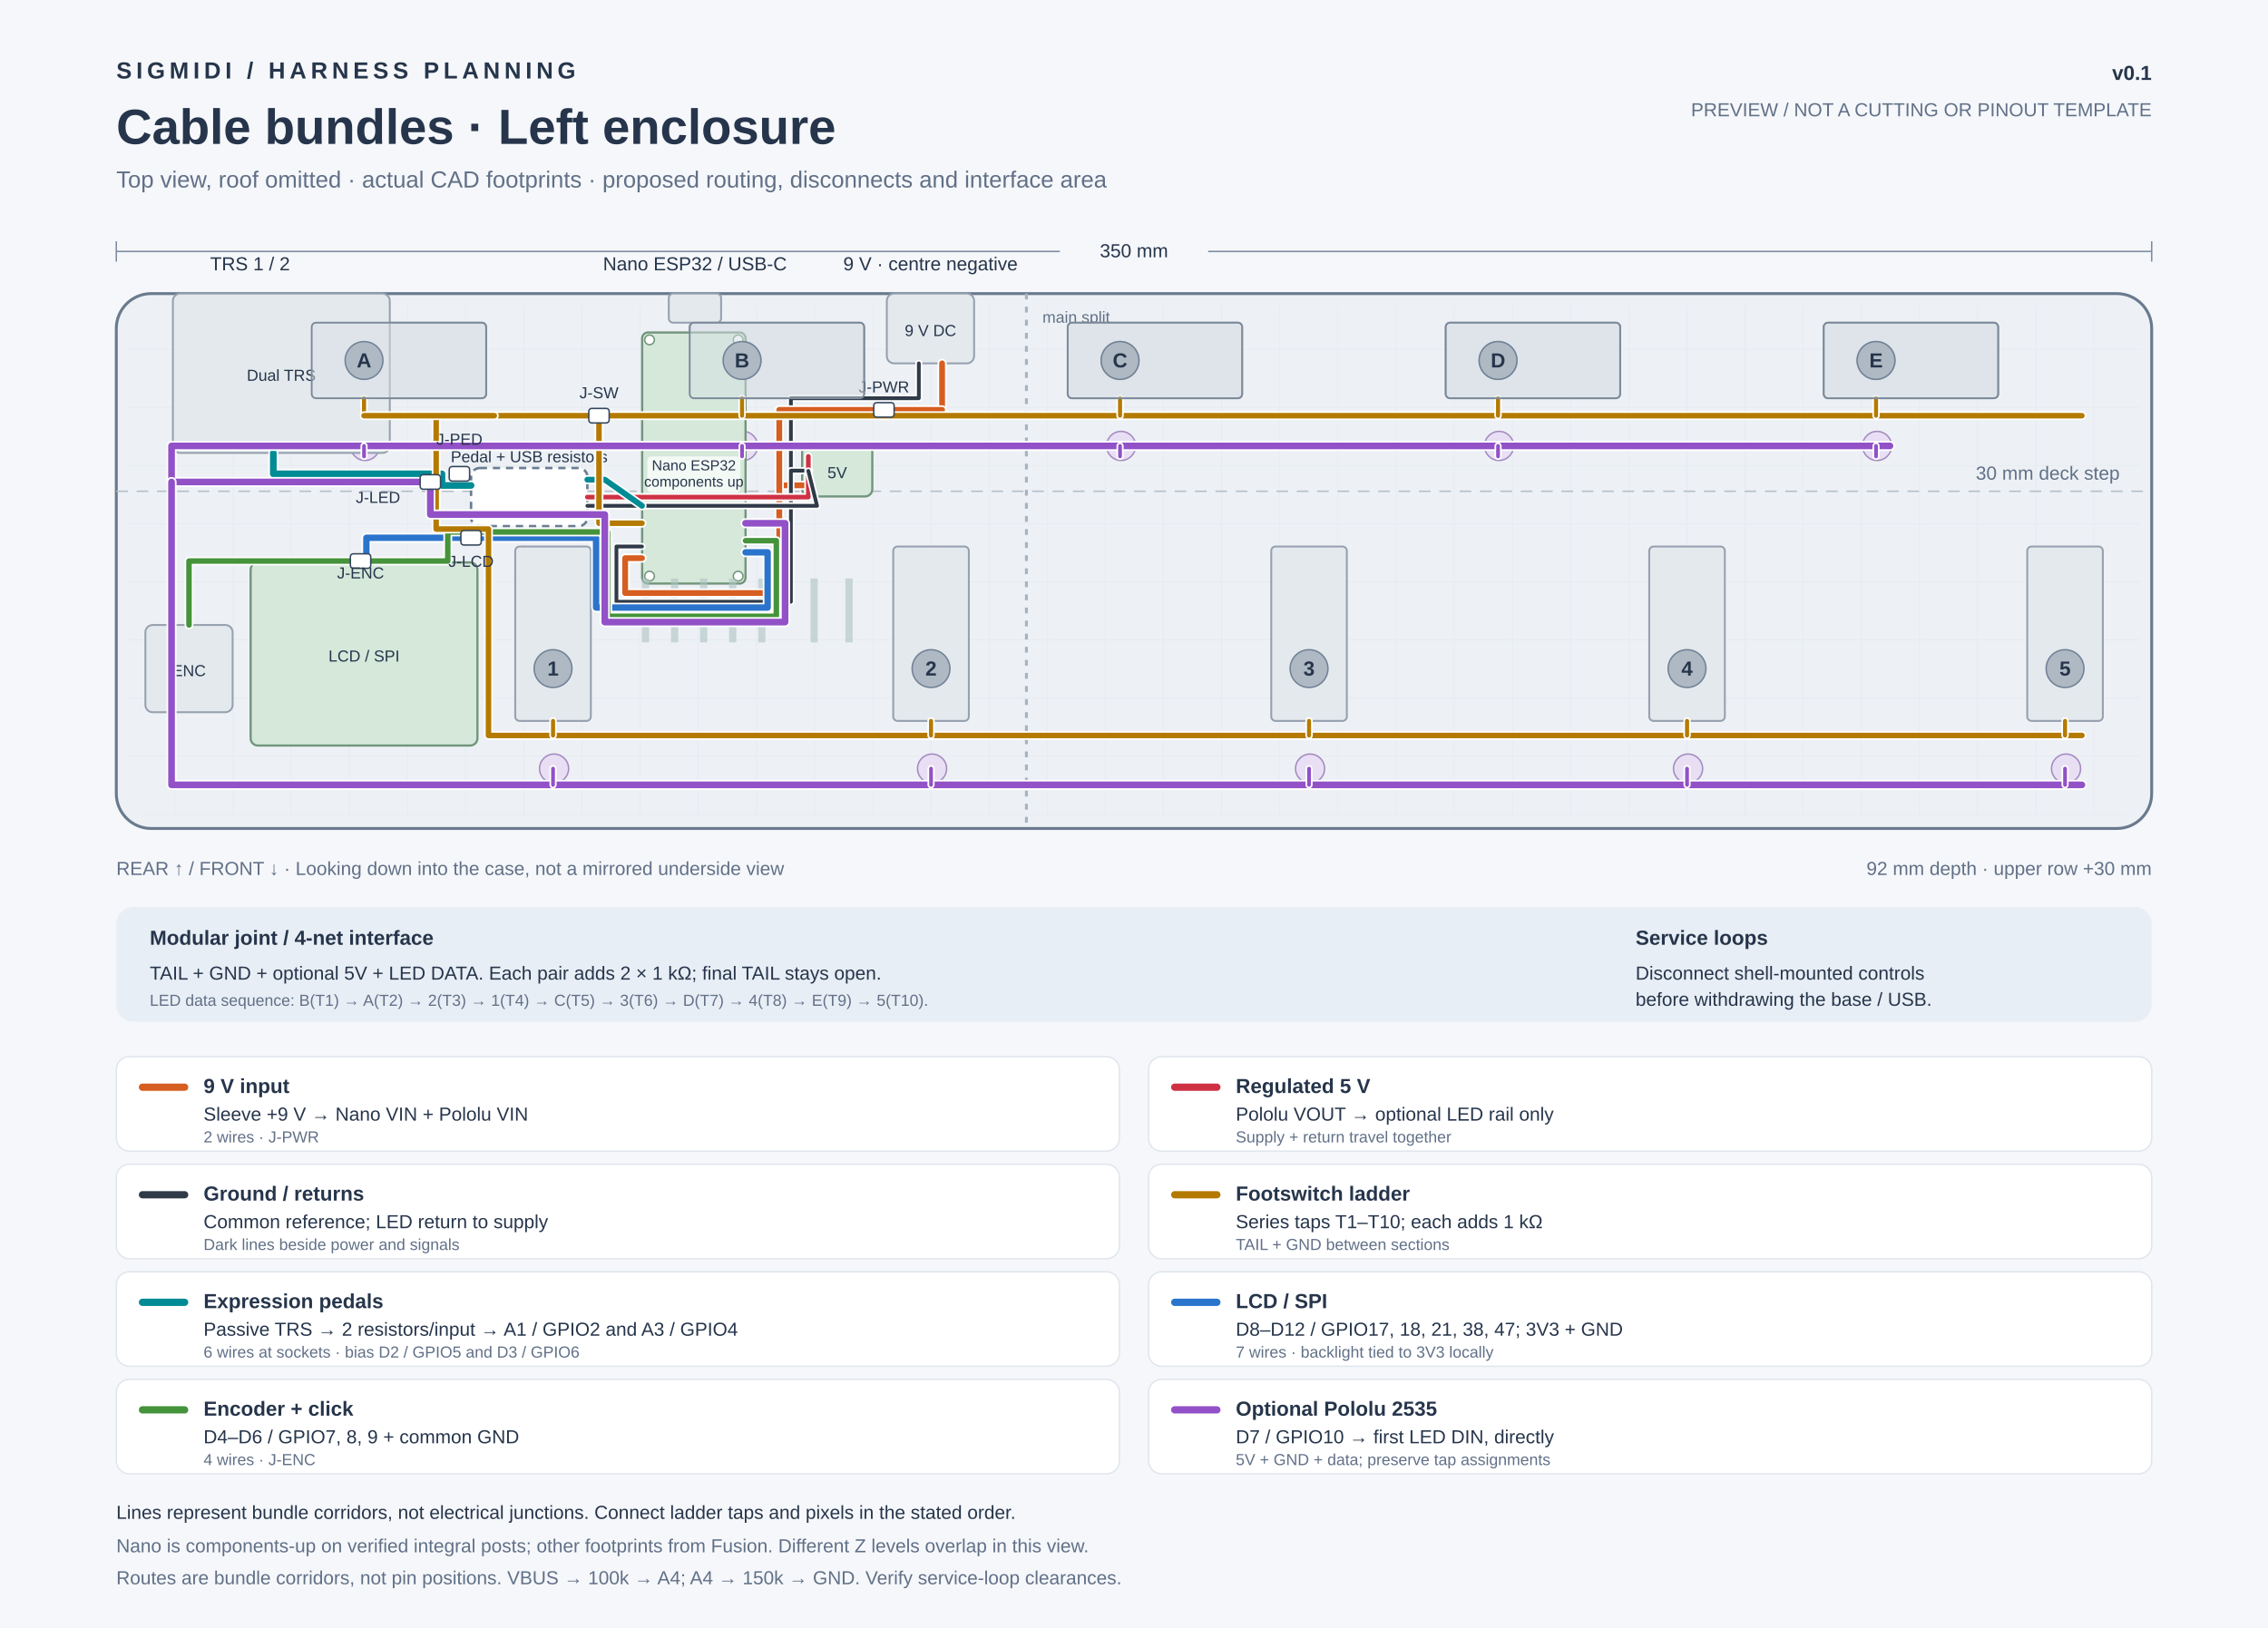
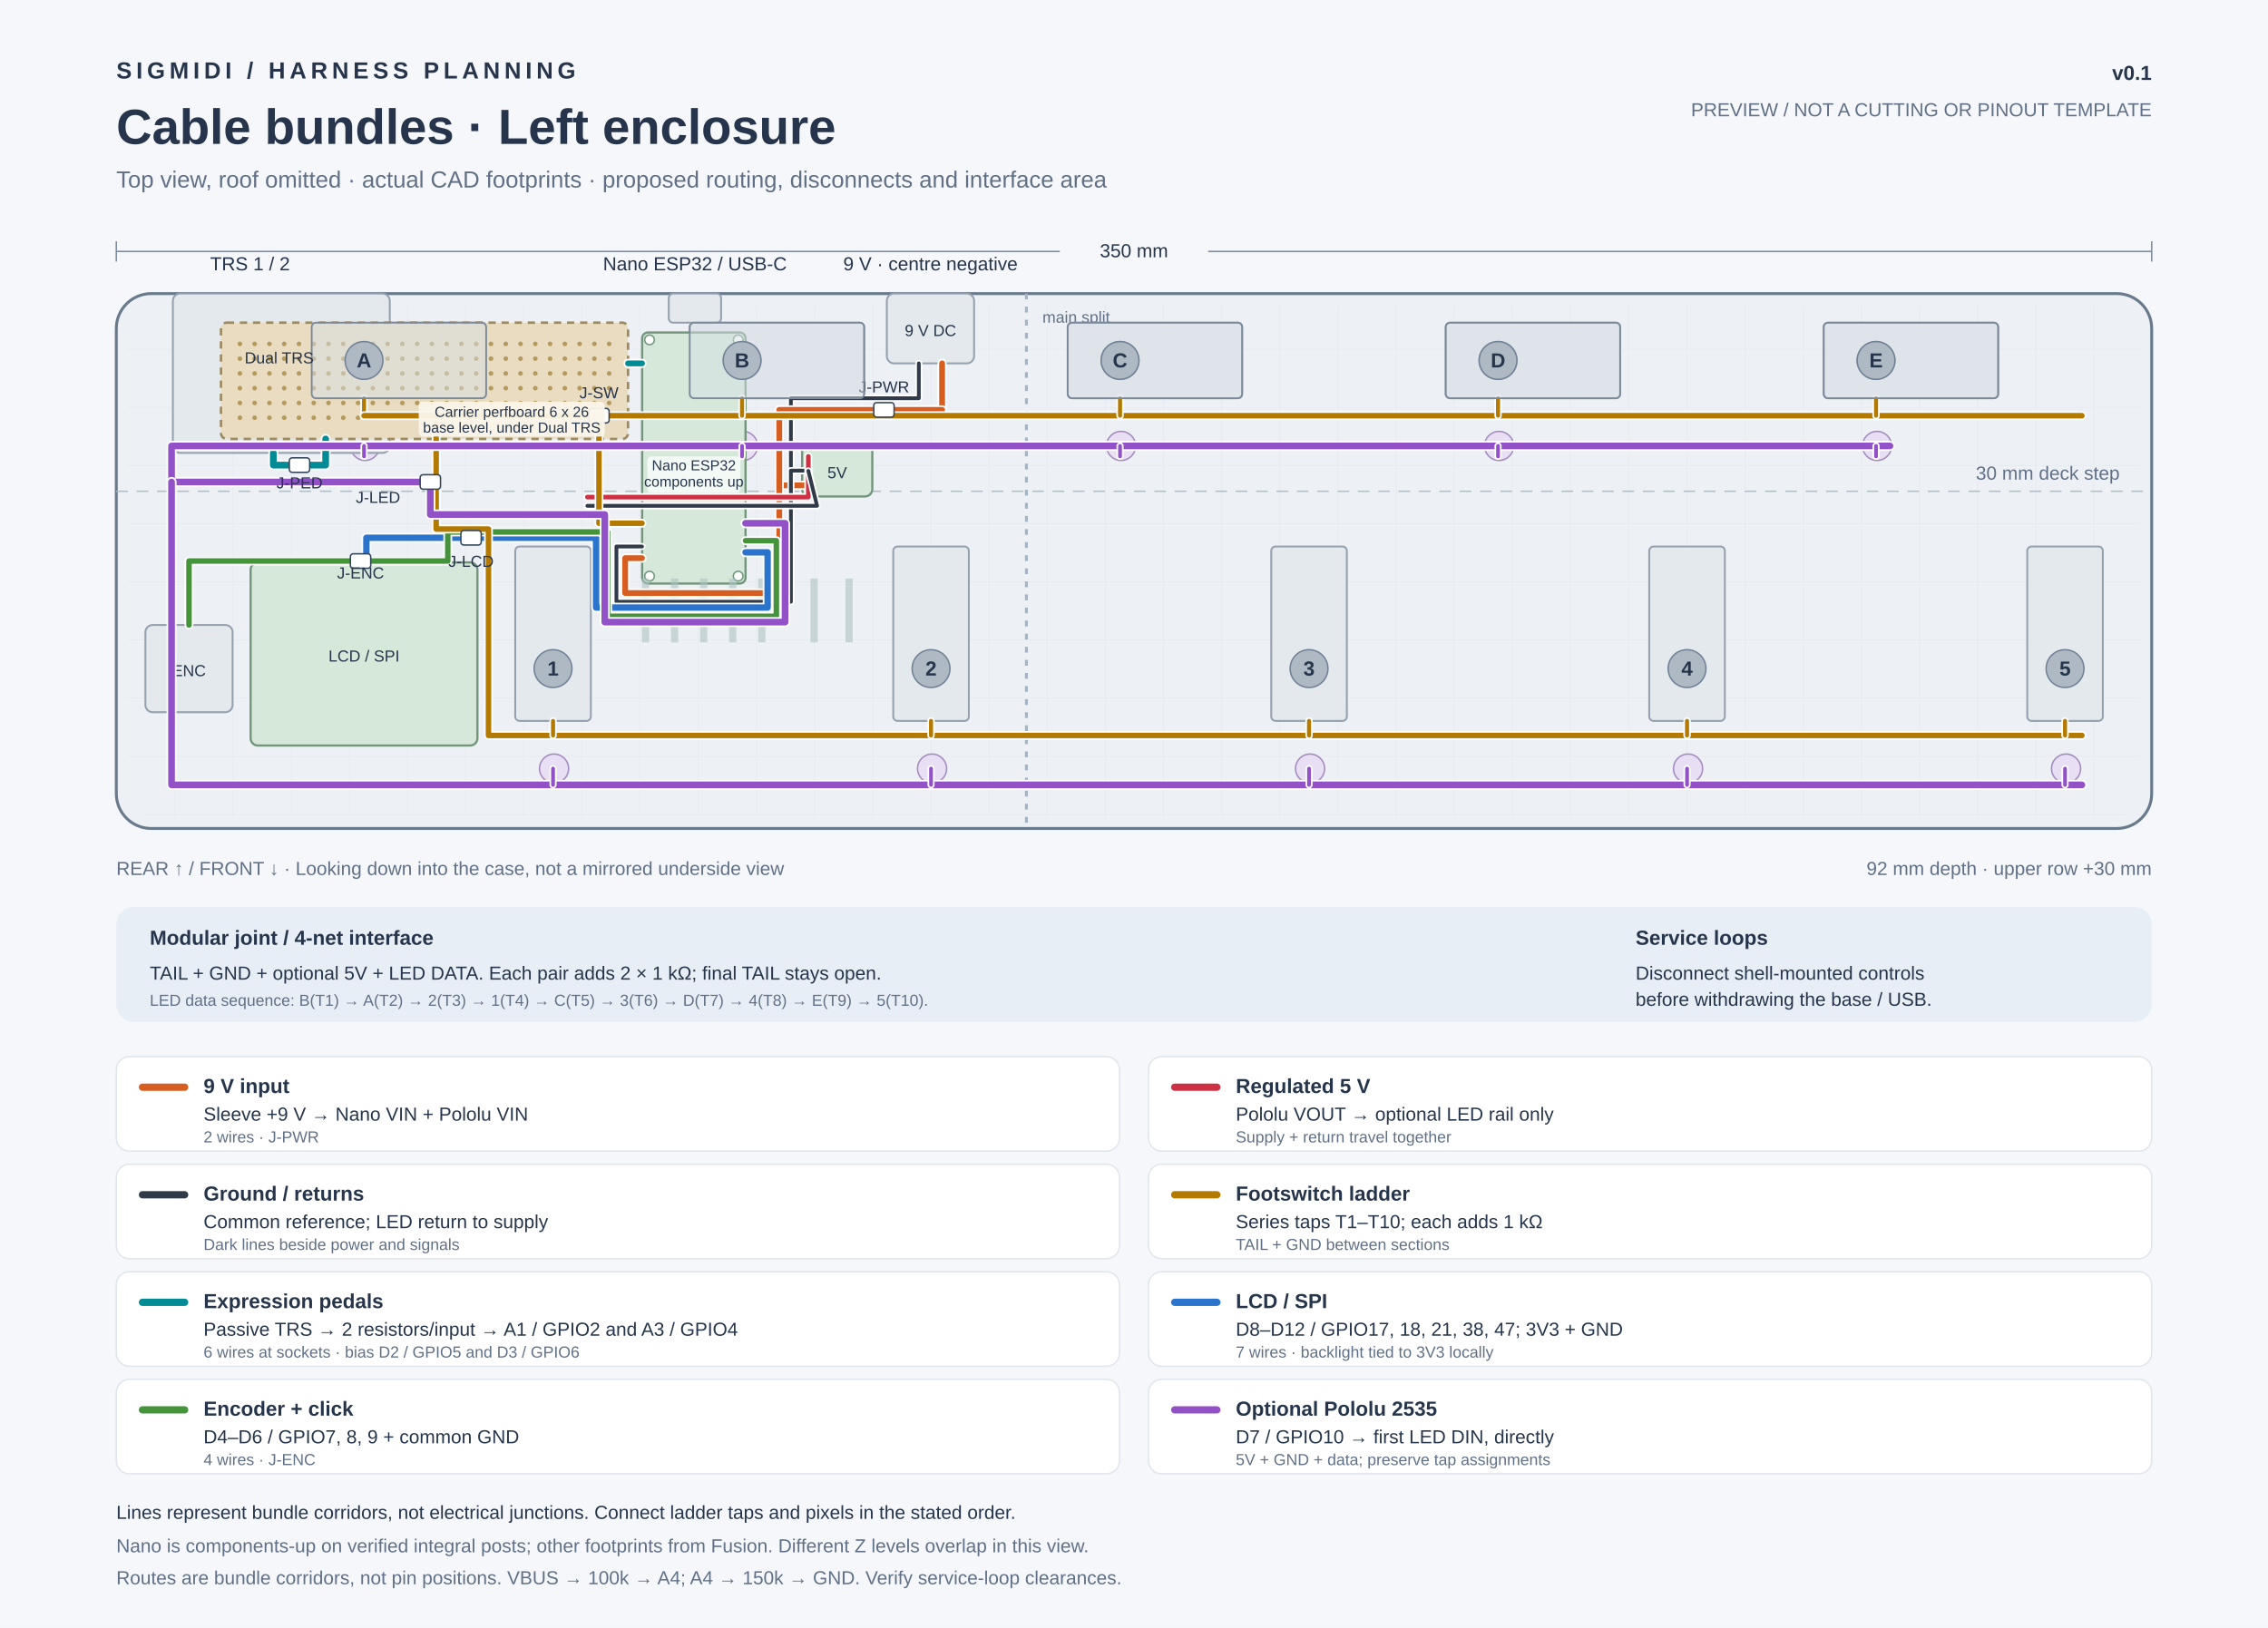
<svg xmlns="http://www.w3.org/2000/svg" width="1560" height="1120" viewBox="0 0 1560 1120" role="img" aria-labelledby="title desc">
  <defs>
    <pattern id="grid" width="40" height="40" patternUnits="userSpaceOnUse">
      <path d="M40 0H0V40" fill="none" stroke="#e2e7ed" stroke-width=".65" />
    </pattern>
  </defs>
  <style>text{font-family:Arial,sans-serif;fill:#26354b}.tiny{font-size:11px}.nano-label{font-size:10px}.small{font-size:13px}.medium{font-size:16px}.label{font-size:14px;font-weight:700}.wire{fill:none;stroke-linejoin:round;stroke-linecap:round}.body{fill:#e4e9ed;stroke:#96a1af;stroke-width:1.3}.board{fill:#d5e8da;stroke:#72957b;stroke-width:1.5}.dim{fill:none;stroke:#7f8da0;stroke-width:1}.muted{fill:#617087}.route.dimmed{opacity:.08}.route{transition:opacity .15s}</style>
  <rect width="1560" height="1120" fill="#f5f7fa" />
  <text x="80" y="54" font-size="16" font-weight="700" letter-spacing="3" fill="#19836b">SIGMIDI / HARNESS PLANNING</text>
  <text x="80" y="99" font-size="34" font-weight="700">Cable bundles · Left enclosure</text>
  <text x="80" y="129" class="medium muted">Top view, roof omitted · actual CAD footprints · proposed routing, disconnects and interface area</text>
  <text x="1480" y="55" text-anchor="end" class="label">v0.1</text>
  <text x="1480" y="80" text-anchor="end" class="small muted">PREVIEW / NOT A CUTTING OR PINOUT TEMPLATE</text>
  <path d="M80 173H1480 M80 166V180 M1480 166V180" class="dim" />
  <rect x="729" y="158" width="102" height="27" fill="#f5f7fa" />
  <text x="780" y="177" text-anchor="middle" class="small">350 mm</text>
  <rect x="80" y="202" width="1400" height="368" rx="24" fill="#edf1f5" stroke="#697a8d" stroke-width="2" />
  <rect x="88" y="210" width="1384" height="352" rx="18" fill="url(#grid)" />
  <path d="M80 338H1480" stroke="#b2bec9" stroke-dasharray="8 6" />
  <text x="1458" y="330" text-anchor="end" class="small muted">30 mm deck step</text>
  <path d="M706 202V570" stroke="#a8b3c1" stroke-width="2" stroke-dasharray="4 5" />
  <text x="717" y="222" class="tiny muted">main split</text>
  <rect x="1254.40" y="222.00" width="120.00" height="52.00" rx="3" class="body" />
  <circle cx="1290.4" cy="248.0" r="13" fill="#aeb9c4" stroke="#728296" />
  <text x="1290.40" y="252.80" text-anchor="middle" class="label">E</text>
  <rect x="994.40" y="222.00" width="120.00" height="52.00" rx="3" class="body" />
  <circle cx="1030.4" cy="248.0" r="13" fill="#aeb9c4" stroke="#728296" />
  <text x="1030.40" y="252.80" text-anchor="middle" class="label">D</text>
  <rect x="734.40" y="222.00" width="120.00" height="52.00" rx="3" class="body" />
  <circle cx="770.4" cy="248.0" r="13" fill="#aeb9c4" stroke="#728296" />
  <text x="770.40" y="252.80" text-anchor="middle" class="label">C</text>
  <rect x="474.40" y="222.00" width="120.00" height="52.00" rx="3" class="body" />
  <circle cx="510.4" cy="248.0" r="13" fill="#aeb9c4" stroke="#728296" />
  <text x="510.40" y="252.80" text-anchor="middle" class="label">B</text>
  <rect x="214.40" y="222.00" width="120.00" height="52.00" rx="3" class="body" />
  <circle cx="250.4" cy="248.0" r="13" fill="#aeb9c4" stroke="#728296" />
  <text x="250.40" y="252.80" text-anchor="middle" class="label">A</text>
  <rect x="1394.40" y="376.00" width="52.00" height="120.00" rx="3" class="body" />
  <circle cx="1420.4" cy="460.0" r="13" fill="#aeb9c4" stroke="#728296" />
  <text x="1420.40" y="464.80" text-anchor="middle" class="label">5</text>
  <rect x="1134.40" y="376.00" width="52.00" height="120.00" rx="3" class="body" />
  <circle cx="1160.4" cy="460.0" r="13" fill="#aeb9c4" stroke="#728296" />
  <text x="1160.40" y="464.80" text-anchor="middle" class="label">4</text>
  <rect x="874.40" y="376.00" width="52.00" height="120.00" rx="3" class="body" />
  <circle cx="900.4" cy="460.0" r="13" fill="#aeb9c4" stroke="#728296" />
  <text x="900.40" y="464.80" text-anchor="middle" class="label">3</text>
  <rect x="614.40" y="376.00" width="52.00" height="120.00" rx="3" class="body" />
  <circle cx="640.4" cy="460.0" r="13" fill="#aeb9c4" stroke="#728296" />
  <text x="640.40" y="464.80" text-anchor="middle" class="label">2</text>
  <rect x="354.40" y="376.00" width="52.00" height="120.00" rx="3" class="body" />
  <circle cx="380.4" cy="460.0" r="13" fill="#aeb9c4" stroke="#728296" />
  <text x="380.40" y="464.80" text-anchor="middle" class="label">1</text>
  <circle cx="1291.1" cy="306.8" r="10" fill="#e8dff4" stroke="#a58bc0" />
  <circle cx="1031.1" cy="306.8" r="10" fill="#e8dff4" stroke="#a58bc0" />
  <circle cx="771.1" cy="306.8" r="10" fill="#e8dff4" stroke="#a58bc0" />
  <circle cx="511.1" cy="306.8" r="10" fill="#e8dff4" stroke="#a58bc0" />
  <circle cx="251.1" cy="306.8" r="10" fill="#e8dff4" stroke="#a58bc0" />
  <circle cx="1421.1" cy="528.8" r="10" fill="#e8dff4" stroke="#a58bc0" />
  <circle cx="1161.1" cy="528.8" r="10" fill="#e8dff4" stroke="#a58bc0" />
  <circle cx="901.1" cy="528.8" r="10" fill="#e8dff4" stroke="#a58bc0" />
  <circle cx="641.1" cy="528.8" r="10" fill="#e8dff4" stroke="#a58bc0" />
  <circle cx="381.1" cy="528.8" r="10" fill="#e8dff4" stroke="#a58bc0" />
  <rect x="172.39" y="386.94" width="156.00" height="126.00" rx="5" class="board" />
  <text x="250.39" y="455.14" text-anchor="middle" class="tiny">LCD / SPI</text>
  <rect x="118.90" y="202.00" width="149.20" height="109.60" rx="5" class="body" />
  <text x="193.50" y="262.00" text-anchor="middle" class="tiny">Dual TRS</text>
  <rect x="551.74" y="306.00" width="48.26" height="35.56" rx="5" class="board" />
  <text x="575.87" y="328.98" text-anchor="middle" class="tiny">5V</text>
  <rect x="100.00" y="430.00" width="60.00" height="60.00" rx="5" class="body" />
  <text x="130.00" y="465.20" text-anchor="middle" class="tiny">ENC</text>
  <rect x="609.98" y="202.00" width="60.04" height="48.00" rx="5" class="body" />
  <text x="640.00" y="231.20" text-anchor="middle" class="tiny">9 V DC</text>
  <rect x="441.69" y="228.75" width="71.12" height="172.72" rx="4" class="board" />
  <circle cx="446.767" cy="233.833" r="3.32" fill="white" stroke="#72957b" />
  <circle cx="507.727" cy="233.833" r="3.32" fill="white" stroke="#72957b" />
  <circle cx="446.767" cy="396.393" r="3.32" fill="white" stroke="#72957b" />
  <circle cx="507.727" cy="396.393" r="3.32" fill="white" stroke="#72957b" />
  <rect x="460.00" y="202.00" width="36.00" height="20.00" rx="3" class="body" />
  <text x="478.00" y="186.00" text-anchor="middle" class="small">Nano ESP32 / USB-C</text>
  <text x="172.00" y="186.00" text-anchor="middle" class="small">TRS 1 / 2</text>
  <text x="640.00" y="186.00" text-anchor="middle" class="small">9 V · centre negative</text>
  <path d="M444 398V442" stroke="#adc3c1" stroke-width="5" opacity=".6" />
  <path d="M464 398V442" stroke="#adc3c1" stroke-width="5" opacity=".6" />
  <path d="M484 398V442" stroke="#adc3c1" stroke-width="5" opacity=".6" />
  <path d="M504 398V442" stroke="#adc3c1" stroke-width="5" opacity=".6" />
  <path d="M524 398V442" stroke="#adc3c1" stroke-width="5" opacity=".6" />
  <path d="M560 398V442" stroke="#adc3c1" stroke-width="5" opacity=".6" />
  <path d="M584 398V442" stroke="#adc3c1" stroke-width="5" opacity=".6" />
-   <rect x="324" y="322" width="80" height="40" rx="6" fill="#fff" stroke="#6b7d91" stroke-width="1.7" stroke-dasharray="5 4" />
-   <text x="364.00" y="318.00" text-anchor="middle" class="tiny">Pedal + USB resistors</text>
+   <rect x="152.0" y="222.0" width="280.0" height="80.0" rx="4" fill="#e9dcc0" stroke="#9c8a62" stroke-width="1.7" stroke-dasharray="5 4" />
+   <circle cx="165.00" cy="236.60" r="1.6" fill="#b49a5c" />
+   <circle cx="165.00" cy="246.76" r="1.6" fill="#b49a5c" />
+   <circle cx="165.00" cy="256.92" r="1.6" fill="#b49a5c" />
+   <circle cx="165.00" cy="267.08" r="1.6" fill="#b49a5c" />
+   <circle cx="165.00" cy="277.24" r="1.6" fill="#b49a5c" />
+   <circle cx="165.00" cy="287.40" r="1.6" fill="#b49a5c" />
+   <circle cx="175.16" cy="236.60" r="1.6" fill="#b49a5c" />
+   <circle cx="175.16" cy="246.76" r="1.6" fill="#b49a5c" />
+   <circle cx="175.16" cy="256.92" r="1.6" fill="#b49a5c" />
+   <circle cx="175.16" cy="267.08" r="1.6" fill="#b49a5c" />
+   <circle cx="175.16" cy="277.24" r="1.6" fill="#b49a5c" />
+   <circle cx="175.16" cy="287.40" r="1.6" fill="#b49a5c" />
+   <circle cx="185.32" cy="236.60" r="1.6" fill="#b49a5c" />
+   <circle cx="185.32" cy="246.76" r="1.6" fill="#b49a5c" />
+   <circle cx="185.32" cy="256.92" r="1.6" fill="#b49a5c" />
+   <circle cx="185.32" cy="267.08" r="1.6" fill="#b49a5c" />
+   <circle cx="185.32" cy="277.24" r="1.6" fill="#b49a5c" />
+   <circle cx="185.32" cy="287.40" r="1.6" fill="#b49a5c" />
+   <circle cx="195.48" cy="236.60" r="1.6" fill="#b49a5c" />
+   <circle cx="195.48" cy="246.76" r="1.6" fill="#b49a5c" />
+   <circle cx="195.48" cy="256.92" r="1.6" fill="#b49a5c" />
+   <circle cx="195.48" cy="267.08" r="1.6" fill="#b49a5c" />
+   <circle cx="195.48" cy="277.24" r="1.6" fill="#b49a5c" />
+   <circle cx="195.48" cy="287.40" r="1.6" fill="#b49a5c" />
+   <circle cx="205.64" cy="236.60" r="1.6" fill="#b49a5c" />
+   <circle cx="205.64" cy="246.76" r="1.6" fill="#b49a5c" />
+   <circle cx="205.64" cy="256.92" r="1.6" fill="#b49a5c" />
+   <circle cx="205.64" cy="267.08" r="1.6" fill="#b49a5c" />
+   <circle cx="205.64" cy="277.24" r="1.6" fill="#b49a5c" />
+   <circle cx="205.64" cy="287.40" r="1.6" fill="#b49a5c" />
+   <circle cx="215.80" cy="236.60" r="1.6" fill="#b49a5c" />
+   <circle cx="215.80" cy="246.76" r="1.6" fill="#b49a5c" />
+   <circle cx="215.80" cy="256.92" r="1.6" fill="#b49a5c" />
+   <circle cx="215.80" cy="267.08" r="1.6" fill="#b49a5c" />
+   <circle cx="215.80" cy="277.24" r="1.6" fill="#b49a5c" />
+   <circle cx="215.80" cy="287.40" r="1.6" fill="#b49a5c" />
+   <circle cx="225.96" cy="236.60" r="1.6" fill="#b49a5c" />
+   <circle cx="225.96" cy="246.76" r="1.6" fill="#b49a5c" />
+   <circle cx="225.96" cy="256.92" r="1.6" fill="#b49a5c" />
+   <circle cx="225.96" cy="267.08" r="1.6" fill="#b49a5c" />
+   <circle cx="225.96" cy="277.24" r="1.6" fill="#b49a5c" />
+   <circle cx="225.96" cy="287.40" r="1.6" fill="#b49a5c" />
+   <circle cx="236.12" cy="236.60" r="1.6" fill="#b49a5c" />
+   <circle cx="236.12" cy="246.76" r="1.6" fill="#b49a5c" />
+   <circle cx="236.12" cy="256.92" r="1.6" fill="#b49a5c" />
+   <circle cx="236.12" cy="267.08" r="1.6" fill="#b49a5c" />
+   <circle cx="236.12" cy="277.24" r="1.6" fill="#b49a5c" />
+   <circle cx="236.12" cy="287.40" r="1.6" fill="#b49a5c" />
+   <circle cx="246.28" cy="236.60" r="1.6" fill="#b49a5c" />
+   <circle cx="246.28" cy="246.76" r="1.6" fill="#b49a5c" />
+   <circle cx="246.28" cy="256.92" r="1.6" fill="#b49a5c" />
+   <circle cx="246.28" cy="267.08" r="1.6" fill="#b49a5c" />
+   <circle cx="246.28" cy="277.24" r="1.6" fill="#b49a5c" />
+   <circle cx="246.28" cy="287.40" r="1.6" fill="#b49a5c" />
+   <circle cx="256.44" cy="236.60" r="1.6" fill="#b49a5c" />
+   <circle cx="256.44" cy="246.76" r="1.6" fill="#b49a5c" />
+   <circle cx="256.44" cy="256.92" r="1.6" fill="#b49a5c" />
+   <circle cx="256.44" cy="267.08" r="1.6" fill="#b49a5c" />
+   <circle cx="256.44" cy="277.24" r="1.6" fill="#b49a5c" />
+   <circle cx="256.44" cy="287.40" r="1.6" fill="#b49a5c" />
+   <circle cx="266.60" cy="236.60" r="1.6" fill="#b49a5c" />
+   <circle cx="266.60" cy="246.76" r="1.6" fill="#b49a5c" />
+   <circle cx="266.60" cy="256.92" r="1.6" fill="#b49a5c" />
+   <circle cx="266.60" cy="267.08" r="1.6" fill="#b49a5c" />
+   <circle cx="266.60" cy="277.24" r="1.6" fill="#b49a5c" />
+   <circle cx="266.60" cy="287.40" r="1.6" fill="#b49a5c" />
+   <circle cx="276.76" cy="236.60" r="1.6" fill="#b49a5c" />
+   <circle cx="276.76" cy="246.76" r="1.6" fill="#b49a5c" />
+   <circle cx="276.76" cy="256.92" r="1.6" fill="#b49a5c" />
+   <circle cx="276.76" cy="267.08" r="1.6" fill="#b49a5c" />
+   <circle cx="276.76" cy="277.24" r="1.6" fill="#b49a5c" />
+   <circle cx="276.76" cy="287.40" r="1.6" fill="#b49a5c" />
+   <circle cx="286.92" cy="236.60" r="1.6" fill="#b49a5c" />
+   <circle cx="286.92" cy="246.76" r="1.6" fill="#b49a5c" />
+   <circle cx="286.92" cy="256.92" r="1.6" fill="#b49a5c" />
+   <circle cx="286.92" cy="267.08" r="1.6" fill="#b49a5c" />
+   <circle cx="286.92" cy="277.24" r="1.6" fill="#b49a5c" />
+   <circle cx="286.92" cy="287.40" r="1.6" fill="#b49a5c" />
+   <circle cx="297.08" cy="236.60" r="1.6" fill="#b49a5c" />
+   <circle cx="297.08" cy="246.76" r="1.6" fill="#b49a5c" />
+   <circle cx="297.08" cy="256.92" r="1.6" fill="#b49a5c" />
+   <circle cx="297.08" cy="267.08" r="1.6" fill="#b49a5c" />
+   <circle cx="297.08" cy="277.24" r="1.6" fill="#b49a5c" />
+   <circle cx="297.08" cy="287.40" r="1.6" fill="#b49a5c" />
+   <circle cx="307.24" cy="236.60" r="1.6" fill="#b49a5c" />
+   <circle cx="307.24" cy="246.76" r="1.6" fill="#b49a5c" />
+   <circle cx="307.24" cy="256.92" r="1.6" fill="#b49a5c" />
+   <circle cx="307.24" cy="267.08" r="1.6" fill="#b49a5c" />
+   <circle cx="307.24" cy="277.24" r="1.6" fill="#b49a5c" />
+   <circle cx="307.24" cy="287.40" r="1.6" fill="#b49a5c" />
+   <circle cx="317.40" cy="236.60" r="1.6" fill="#b49a5c" />
+   <circle cx="317.40" cy="246.76" r="1.6" fill="#b49a5c" />
+   <circle cx="317.40" cy="256.92" r="1.6" fill="#b49a5c" />
+   <circle cx="317.40" cy="267.08" r="1.6" fill="#b49a5c" />
+   <circle cx="317.40" cy="277.24" r="1.6" fill="#b49a5c" />
+   <circle cx="317.40" cy="287.40" r="1.6" fill="#b49a5c" />
+   <circle cx="327.56" cy="236.60" r="1.6" fill="#b49a5c" />
+   <circle cx="327.56" cy="246.76" r="1.6" fill="#b49a5c" />
+   <circle cx="327.56" cy="256.92" r="1.6" fill="#b49a5c" />
+   <circle cx="327.56" cy="267.08" r="1.6" fill="#b49a5c" />
+   <circle cx="327.56" cy="277.24" r="1.6" fill="#b49a5c" />
+   <circle cx="327.56" cy="287.40" r="1.6" fill="#b49a5c" />
+   <circle cx="337.72" cy="236.60" r="1.6" fill="#b49a5c" />
+   <circle cx="337.72" cy="246.76" r="1.6" fill="#b49a5c" />
+   <circle cx="337.72" cy="256.92" r="1.6" fill="#b49a5c" />
+   <circle cx="337.72" cy="267.08" r="1.6" fill="#b49a5c" />
+   <circle cx="337.72" cy="277.24" r="1.6" fill="#b49a5c" />
+   <circle cx="337.72" cy="287.40" r="1.6" fill="#b49a5c" />
+   <circle cx="347.88" cy="236.60" r="1.6" fill="#b49a5c" />
+   <circle cx="347.88" cy="246.76" r="1.6" fill="#b49a5c" />
+   <circle cx="347.88" cy="256.92" r="1.6" fill="#b49a5c" />
+   <circle cx="347.88" cy="267.08" r="1.6" fill="#b49a5c" />
+   <circle cx="347.88" cy="277.24" r="1.6" fill="#b49a5c" />
+   <circle cx="347.88" cy="287.40" r="1.6" fill="#b49a5c" />
+   <circle cx="358.04" cy="236.60" r="1.6" fill="#b49a5c" />
+   <circle cx="358.04" cy="246.76" r="1.6" fill="#b49a5c" />
+   <circle cx="358.04" cy="256.92" r="1.6" fill="#b49a5c" />
+   <circle cx="358.04" cy="267.08" r="1.6" fill="#b49a5c" />
+   <circle cx="358.04" cy="277.24" r="1.6" fill="#b49a5c" />
+   <circle cx="358.04" cy="287.40" r="1.6" fill="#b49a5c" />
+   <circle cx="368.20" cy="236.60" r="1.6" fill="#b49a5c" />
+   <circle cx="368.20" cy="246.76" r="1.6" fill="#b49a5c" />
+   <circle cx="368.20" cy="256.92" r="1.6" fill="#b49a5c" />
+   <circle cx="368.20" cy="267.08" r="1.6" fill="#b49a5c" />
+   <circle cx="368.20" cy="277.24" r="1.6" fill="#b49a5c" />
+   <circle cx="368.20" cy="287.40" r="1.6" fill="#b49a5c" />
+   <circle cx="378.36" cy="236.60" r="1.6" fill="#b49a5c" />
+   <circle cx="378.36" cy="246.76" r="1.6" fill="#b49a5c" />
+   <circle cx="378.36" cy="256.92" r="1.6" fill="#b49a5c" />
+   <circle cx="378.36" cy="267.08" r="1.6" fill="#b49a5c" />
+   <circle cx="378.36" cy="277.24" r="1.6" fill="#b49a5c" />
+   <circle cx="378.36" cy="287.40" r="1.6" fill="#b49a5c" />
+   <circle cx="388.52" cy="236.60" r="1.6" fill="#b49a5c" />
+   <circle cx="388.52" cy="246.76" r="1.6" fill="#b49a5c" />
+   <circle cx="388.52" cy="256.92" r="1.6" fill="#b49a5c" />
+   <circle cx="388.52" cy="267.08" r="1.6" fill="#b49a5c" />
+   <circle cx="388.52" cy="277.24" r="1.6" fill="#b49a5c" />
+   <circle cx="388.52" cy="287.40" r="1.6" fill="#b49a5c" />
+   <circle cx="398.68" cy="236.60" r="1.6" fill="#b49a5c" />
+   <circle cx="398.68" cy="246.76" r="1.6" fill="#b49a5c" />
+   <circle cx="398.68" cy="256.92" r="1.6" fill="#b49a5c" />
+   <circle cx="398.68" cy="267.08" r="1.6" fill="#b49a5c" />
+   <circle cx="398.68" cy="277.24" r="1.6" fill="#b49a5c" />
+   <circle cx="398.68" cy="287.40" r="1.6" fill="#b49a5c" />
+   <circle cx="408.84" cy="236.60" r="1.6" fill="#b49a5c" />
+   <circle cx="408.84" cy="246.76" r="1.6" fill="#b49a5c" />
+   <circle cx="408.84" cy="256.92" r="1.6" fill="#b49a5c" />
+   <circle cx="408.84" cy="267.08" r="1.6" fill="#b49a5c" />
+   <circle cx="408.84" cy="277.24" r="1.6" fill="#b49a5c" />
+   <circle cx="408.84" cy="287.40" r="1.6" fill="#b49a5c" />
+   <circle cx="419.00" cy="236.60" r="1.6" fill="#b49a5c" />
+   <circle cx="419.00" cy="246.76" r="1.6" fill="#b49a5c" />
+   <circle cx="419.00" cy="256.92" r="1.6" fill="#b49a5c" />
+   <circle cx="419.00" cy="267.08" r="1.6" fill="#b49a5c" />
+   <circle cx="419.00" cy="277.24" r="1.6" fill="#b49a5c" />
+   <circle cx="419.00" cy="287.40" r="1.6" fill="#b49a5c" />
  <g class="route" data-bundle="dc">
    <polyline points="648.00,250.00 648.00,282.00 536.00,282.00 536.00,333.92 556.84,333.92" class="wire" stroke="#fff" stroke-width="6.3" />
    <polyline points="648.00,250.00 648.00,282.00 536.00,282.00 536.00,333.92 556.84,333.92" class="wire" stroke="#d65e21" stroke-width="4" />
  </g>
  <g class="route" data-bundle="ground">
    <polyline points="632.00,250.00 632.00,274.00 544.00,274.00 544.00,323.80 556.84,323.80" class="wire" stroke="#fff" stroke-width="4.9" />
    <polyline points="632.00,250.00 632.00,274.00 544.00,274.00 544.00,323.80 556.84,323.80" class="wire" stroke="#303a48" stroke-width="2.6" />
  </g>
  <g class="route" data-bundle="dc">
    <polyline points="648.00,282.00 536.00,282.00 536.00,408.00 430.00,408.00 430.00,384.00 441.60,384.00" class="wire" stroke="#fff" stroke-width="6.3" />
    <polyline points="648.00,282.00 536.00,282.00 536.00,408.00 430.00,408.00 430.00,384.00 441.60,384.00" class="wire" stroke="#d65e21" stroke-width="4" />
  </g>
  <g class="route" data-bundle="ground">
    <polyline points="556.84,323.80 544.00,323.80 544.00,414.00 424.00,414.00 424.00,376.00 441.60,376.00" class="wire" stroke="#fff" stroke-width="4.9" />
    <polyline points="556.84,323.80 544.00,323.80 544.00,414.00 424.00,414.00 424.00,376.00 441.60,376.00" class="wire" stroke="#303a48" stroke-width="2.6" />
  </g>
  <g class="route" data-bundle="supply">
    <polyline points="556.00,314.00 556.00,342.00 404.00,342.00" class="wire" stroke="#fff" stroke-width="5.5" />
    <polyline points="556.00,314.00 556.00,342.00 404.00,342.00" class="wire" stroke="#cf3144" stroke-width="3.2" />
  </g>
  <g class="route" data-bundle="ground">
    <polyline points="556.00,324.00 562.00,348.00 404.00,348.00" class="wire" stroke="#fff" stroke-width="4.9" />
    <polyline points="556.00,324.00 562.00,348.00 404.00,348.00" class="wire" stroke="#303a48" stroke-width="2.6" />
  </g>
  <g class="route" data-bundle="pedal">
-     <polyline points="188.00,311.60 188.00,326.00 304.00,326.00 304.00,334.00 324.00,334.00" class="wire" stroke="#fff" stroke-width="6.9" />
-     <polyline points="188.00,311.60 188.00,326.00 304.00,326.00 304.00,334.00 324.00,334.00" class="wire" stroke="#008b95" stroke-width="4.6" />
+     <polyline points="188.00,311.60 188.00,320.00 224.00,320.00 224.00,302.00" class="wire" stroke="#fff" stroke-width="6.9" />
+     <polyline points="188.00,311.60 188.00,320.00 224.00,320.00 224.00,302.00" class="wire" stroke="#008b95" stroke-width="4.6" />
  </g>
  <g class="route" data-bundle="pedal">
-     <polyline points="404.00,330.00 416.00,330.00 441.60,348.00" class="wire" stroke="#fff" stroke-width="6.3" />
-     <polyline points="404.00,330.00 416.00,330.00 441.60,348.00" class="wire" stroke="#008b95" stroke-width="4.0" />
+     <polyline points="432.00,250.00 441.60,250.00" class="wire" stroke="#fff" stroke-width="6.3" />
+     <polyline points="432.00,250.00 441.60,250.00" class="wire" stroke="#008b95" stroke-width="4.0" />
  </g>
  <g class="route" data-bundle="display">
    <polyline points="512.80,380.00 528.00,380.00 528.00,418.00 410.00,418.00 410.00,370.00 252.00,370.00 252.00,386.92" class="wire" stroke="#fff" stroke-width="6.7" />
    <polyline points="512.80,380.00 528.00,380.00 528.00,418.00 410.00,418.00 410.00,370.00 252.00,370.00 252.00,386.92" class="wire" stroke="#2b74cc" stroke-width="4.4" />
  </g>
  <g class="route" data-bundle="encoder">
    <polyline points="130.00,430.00 130.00,386.00 308.00,386.00 308.00,366.00 418.00,366.00 418.00,424.00 534.00,424.00 534.00,372.00 512.80,372.00" class="wire" stroke="#fff" stroke-width="6.1" />
    <polyline points="130.00,430.00 130.00,386.00 308.00,386.00 308.00,366.00 418.00,366.00 418.00,424.00 534.00,424.00 534.00,372.00 512.80,372.00" class="wire" stroke="#45933b" stroke-width="3.8" />
  </g>
  <g class="route" data-bundle="ladder">
    <polyline points="441.60,360.00 412.00,360.00 412.00,286.00 1432.00,286.00" class="wire" stroke="#fff" stroke-width="6.1" />
    <polyline points="441.60,360.00 412.00,360.00 412.00,286.00 1432.00,286.00" class="wire" stroke="#b47a00" stroke-width="3.8" />
  </g>
  <g class="route" data-bundle="ladder">
    <polyline points="412.00,286.00 300.00,286.00 300.00,364.00 336.00,364.00 336.00,506.00 1432.00,506.00" class="wire" stroke="#fff" stroke-width="6.1" />
    <polyline points="412.00,286.00 300.00,286.00 300.00,364.00 336.00,364.00 336.00,506.00 1432.00,506.00" class="wire" stroke="#b47a00" stroke-width="3.8" />
  </g>
  <g class="route" data-bundle="ladder">
    <polyline points="250.40,274.00 250.40,286.00" class="wire" stroke="#fff" stroke-width="5.1" />
    <polyline points="250.40,274.00 250.40,286.00" class="wire" stroke="#b47a00" stroke-width="2.8" />
  </g>
  <g class="route" data-bundle="ladder">
    <polyline points="510.40,274.00 510.40,286.00" class="wire" stroke="#fff" stroke-width="5.1" />
    <polyline points="510.40,274.00 510.40,286.00" class="wire" stroke="#b47a00" stroke-width="2.8" />
  </g>
  <g class="route" data-bundle="ladder">
    <polyline points="770.40,274.00 770.40,286.00" class="wire" stroke="#fff" stroke-width="5.1" />
    <polyline points="770.40,274.00 770.40,286.00" class="wire" stroke="#b47a00" stroke-width="2.8" />
  </g>
  <g class="route" data-bundle="ladder">
    <polyline points="1030.40,274.00 1030.40,286.00" class="wire" stroke="#fff" stroke-width="5.1" />
    <polyline points="1030.40,274.00 1030.40,286.00" class="wire" stroke="#b47a00" stroke-width="2.8" />
  </g>
  <g class="route" data-bundle="ladder">
    <polyline points="1290.40,274.00 1290.40,286.00" class="wire" stroke="#fff" stroke-width="5.1" />
    <polyline points="1290.40,274.00 1290.40,286.00" class="wire" stroke="#b47a00" stroke-width="2.8" />
  </g>
  <g class="route" data-bundle="ladder">
    <polyline points="380.40,496.00 380.40,506.00" class="wire" stroke="#fff" stroke-width="5.1" />
    <polyline points="380.40,496.00 380.40,506.00" class="wire" stroke="#b47a00" stroke-width="2.8" />
  </g>
  <g class="route" data-bundle="ladder">
    <polyline points="640.40,496.00 640.40,506.00" class="wire" stroke="#fff" stroke-width="5.1" />
    <polyline points="640.40,496.00 640.40,506.00" class="wire" stroke="#b47a00" stroke-width="2.8" />
  </g>
  <g class="route" data-bundle="ladder">
    <polyline points="900.40,496.00 900.40,506.00" class="wire" stroke="#fff" stroke-width="5.1" />
    <polyline points="900.40,496.00 900.40,506.00" class="wire" stroke="#b47a00" stroke-width="2.8" />
  </g>
  <g class="route" data-bundle="ladder">
    <polyline points="1160.40,496.00 1160.40,506.00" class="wire" stroke="#fff" stroke-width="5.1" />
    <polyline points="1160.40,496.00 1160.40,506.00" class="wire" stroke="#b47a00" stroke-width="2.8" />
  </g>
  <g class="route" data-bundle="ladder">
    <polyline points="1420.40,496.00 1420.40,506.00" class="wire" stroke="#fff" stroke-width="5.1" />
    <polyline points="1420.40,496.00 1420.40,506.00" class="wire" stroke="#b47a00" stroke-width="2.8" />
  </g>
  <g class="route" data-bundle="ladder">
    <polyline points="250.40,286.00 340.00,286.00" class="wire" stroke="#fff" stroke-width="6.1" />
    <polyline points="250.40,286.00 340.00,286.00" class="wire" stroke="#b47a00" stroke-width="3.8" />
  </g>
  <g class="route" data-bundle="led">
    <polyline points="512.80,360.00 540.00,360.00 540.00,428.00 416.00,428.00 416.00,354.00 296.00,354.00 296.00,331.60 118.00,331.60 118.00,306.80 1300.00,306.80" class="wire" stroke="#fff" stroke-width="6.9" />
    <polyline points="512.80,360.00 540.00,360.00 540.00,428.00 416.00,428.00 416.00,354.00 296.00,354.00 296.00,331.60 118.00,331.60 118.00,306.80 1300.00,306.80" class="wire" stroke="#9251c7" stroke-width="4.6" />
  </g>
  <g class="route" data-bundle="led">
    <polyline points="118.00,331.60 118.00,540.00 1432.00,540.00" class="wire" stroke="#fff" stroke-width="6.9" />
    <polyline points="118.00,331.60 118.00,540.00 1432.00,540.00" class="wire" stroke="#9251c7" stroke-width="4.6" />
  </g>
  <g class="route" data-bundle="led">
    <polyline points="250.40,306.80 250.40,314.00" class="wire" stroke="#fff" stroke-width="4.9" />
    <polyline points="250.40,306.80 250.40,314.00" class="wire" stroke="#9251c7" stroke-width="2.6" />
  </g>
  <g class="route" data-bundle="led">
    <polyline points="510.40,306.80 510.40,314.00" class="wire" stroke="#fff" stroke-width="4.9" />
    <polyline points="510.40,306.80 510.40,314.00" class="wire" stroke="#9251c7" stroke-width="2.6" />
  </g>
  <g class="route" data-bundle="led">
    <polyline points="770.40,306.80 770.40,314.00" class="wire" stroke="#fff" stroke-width="4.9" />
    <polyline points="770.40,306.80 770.40,314.00" class="wire" stroke="#9251c7" stroke-width="2.6" />
  </g>
  <g class="route" data-bundle="led">
    <polyline points="1030.40,306.80 1030.40,314.00" class="wire" stroke="#fff" stroke-width="4.9" />
    <polyline points="1030.40,306.80 1030.40,314.00" class="wire" stroke="#9251c7" stroke-width="2.6" />
  </g>
  <g class="route" data-bundle="led">
    <polyline points="1290.40,306.80 1290.40,314.00" class="wire" stroke="#fff" stroke-width="4.9" />
    <polyline points="1290.40,306.80 1290.40,314.00" class="wire" stroke="#9251c7" stroke-width="2.6" />
  </g>
  <g class="route" data-bundle="led">
    <polyline points="380.40,540.00 380.40,528.80" class="wire" stroke="#fff" stroke-width="4.9" />
    <polyline points="380.40,540.00 380.40,528.80" class="wire" stroke="#9251c7" stroke-width="2.6" />
  </g>
  <g class="route" data-bundle="led">
    <polyline points="640.40,540.00 640.40,528.80" class="wire" stroke="#fff" stroke-width="4.9" />
    <polyline points="640.40,540.00 640.40,528.80" class="wire" stroke="#9251c7" stroke-width="2.6" />
  </g>
  <g class="route" data-bundle="led">
    <polyline points="900.40,540.00 900.40,528.80" class="wire" stroke="#fff" stroke-width="4.9" />
    <polyline points="900.40,540.00 900.40,528.80" class="wire" stroke="#9251c7" stroke-width="2.6" />
  </g>
  <g class="route" data-bundle="led">
    <polyline points="1160.40,540.00 1160.40,528.80" class="wire" stroke="#fff" stroke-width="4.9" />
    <polyline points="1160.40,540.00 1160.40,528.80" class="wire" stroke="#9251c7" stroke-width="2.6" />
  </g>
  <g class="route" data-bundle="led">
    <polyline points="1420.40,540.00 1420.40,528.80" class="wire" stroke="#fff" stroke-width="4.9" />
    <polyline points="1420.40,540.00 1420.40,528.80" class="wire" stroke="#9251c7" stroke-width="2.6" />
  </g>
  <rect x="601" y="277" width="14" height="10" rx="2" fill="#fff" stroke="#34465c" />
  <text x="608.00" y="270.00" text-anchor="middle" class="tiny">J-PWR</text>
-   <rect x="309" y="321" width="14" height="10" rx="2" fill="#fff" stroke="#34465c" />
-   <text x="316.00" y="306.00" text-anchor="middle" class="tiny">J-PED</text>
+   <rect x="199.0" y="315.0" width="14" height="10" rx="2" fill="#fff" stroke="#34465c" />
+   <text x="206.00" y="336.00" text-anchor="middle" class="tiny">J-PED</text>
  <rect x="317" y="365" width="14" height="10" rx="2" fill="#fff" stroke="#34465c" />
  <text x="324.00" y="390.00" text-anchor="middle" class="tiny">J-LCD</text>
  <rect x="241" y="381" width="14" height="10" rx="2" fill="#fff" stroke="#34465c" />
  <text x="248.00" y="398.00" text-anchor="middle" class="tiny">J-ENC</text>
  <rect x="405" y="281" width="14" height="10" rx="2" fill="#fff" stroke="#34465c" />
  <text x="412.00" y="274.00" text-anchor="middle" class="tiny">J-SW</text>
  <rect x="289" y="326.6" width="14" height="10" rx="2" fill="#fff" stroke="#34465c" />
  <text x="260.00" y="346.00" text-anchor="middle" class="tiny">J-LED</text>
  <rect x="214.4" y="222" width="120" height="52" rx="3" fill="#d9e0e7" fill-opacity=".5" stroke="#7b899a" stroke-width="1.2" />
  <circle cx="250.4" cy="248.0" r="13" fill="#aeb9c4" stroke="#728296" />
  <text x="250.40" y="252.80" text-anchor="middle" class="label">A</text>
  <rect x="474.4" y="222" width="120" height="52" rx="3" fill="#d9e0e7" fill-opacity=".5" stroke="#7b899a" stroke-width="1.2" />
  <circle cx="510.4" cy="248.0" r="13" fill="#aeb9c4" stroke="#728296" />
  <text x="510.40" y="252.80" text-anchor="middle" class="label">B</text>
  <rect x="734.4" y="222" width="120" height="52" rx="3" fill="#d9e0e7" fill-opacity=".5" stroke="#7b899a" stroke-width="1.2" />
  <circle cx="770.4" cy="248.0" r="13" fill="#aeb9c4" stroke="#728296" />
  <text x="770.40" y="252.80" text-anchor="middle" class="label">C</text>
  <rect x="994.4" y="222" width="120" height="52" rx="3" fill="#d9e0e7" fill-opacity=".5" stroke="#7b899a" stroke-width="1.2" />
  <circle cx="1030.4" cy="248.0" r="13" fill="#aeb9c4" stroke="#728296" />
  <text x="1030.40" y="252.80" text-anchor="middle" class="label">D</text>
  <rect x="1254.4" y="222" width="120" height="52" rx="3" fill="#d9e0e7" fill-opacity=".5" stroke="#7b899a" stroke-width="1.2" />
  <circle cx="1290.4" cy="248.0" r="13" fill="#aeb9c4" stroke="#728296" />
  <text x="1290.40" y="252.80" text-anchor="middle" class="label">E</text>
+   <rect x="288" y="276.4" width="128" height="24" rx="3" fill="#fbf6ea" fill-opacity=".95" />
+   <text x="352.00" y="286.80" text-anchor="middle" class="nano-label">Carrier perfboard 6 x 26</text>
+   <text x="352.00" y="297.60" text-anchor="middle" class="nano-label">base level, under Dual TRS</text>
+   <text x="192.00" y="250.00" text-anchor="middle" class="tiny">Dual TRS</text>
  <rect x="445.247" y="314" width="64" height="25" rx="3" fill="#f5faf7" fill-opacity=".95" />
  <text x="477.25" y="323.60" text-anchor="middle" class="nano-label">Nano ESP32</text>
  <text x="477.25" y="334.80" text-anchor="middle" class="nano-label">components up</text>
  <text x="80" y="602" class="small muted">REAR ↑  /  FRONT ↓   ·   Looking down into the case, not a mirrored underside view</text>
  <text x="1480" y="602" text-anchor="end" class="small muted">92 mm depth · upper row +30 mm</text>
  <rect x="80" y="624" width="1400" height="79" rx="12" fill="#e8eef5" />
  <text x="103" y="650" class="label">Modular joint / 4-net interface</text>
  <text x="103" y="674" class="small">TAIL + GND + optional 5V + LED DATA. Each pair adds 2 × 1 kΩ; final TAIL stays open.</text>
  <text x="103" y="692" class="tiny muted">LED data sequence: B(T1) → A(T2) → 2(T3) → 1(T4) → C(T5) → 3(T6) → D(T7) → 4(T8) → E(T9) → 5(T10).</text>
  <text x="1125" y="650" class="label">Service loops</text>
  <text x="1125" y="674" class="small">Disconnect shell-mounted controls</text>
  <text x="1125" y="692" class="small">before withdrawing the base / USB.</text>
  <g data-legend="dc">
    <rect x="80" y="727" width="690" height="65" rx="9" fill="#fff" stroke="#e1e6ed" />
    <path d="M98 748H127" stroke="#d65e21" stroke-width="5" stroke-linecap="round" />
    <text x="140" y="752" class="label">9 V input</text>
    <text x="140" y="771" class="small">Sleeve +9 V → Nano VIN + Pololu VIN</text>
    <text x="140" y="786" class="tiny muted">2 wires · J-PWR</text>
  </g>
  <g data-legend="supply">
    <rect x="790" y="727" width="690" height="65" rx="9" fill="#fff" stroke="#e1e6ed" />
    <path d="M808 748H837" stroke="#cf3144" stroke-width="5" stroke-linecap="round" />
    <text x="850" y="752" class="label">Regulated 5 V</text>
    <text x="850" y="771" class="small">Pololu VOUT → optional LED rail only</text>
    <text x="850" y="786" class="tiny muted">Supply + return travel together</text>
  </g>
  <g data-legend="ground">
    <rect x="80" y="801" width="690" height="65" rx="9" fill="#fff" stroke="#e1e6ed" />
    <path d="M98 822H127" stroke="#303a48" stroke-width="5" stroke-linecap="round" />
    <text x="140" y="826" class="label">Ground / returns</text>
    <text x="140" y="845" class="small">Common reference; LED return to supply</text>
    <text x="140" y="860" class="tiny muted">Dark lines beside power and signals</text>
  </g>
  <g data-legend="ladder">
    <rect x="790" y="801" width="690" height="65" rx="9" fill="#fff" stroke="#e1e6ed" />
    <path d="M808 822H837" stroke="#b47a00" stroke-width="5" stroke-linecap="round" />
    <text x="850" y="826" class="label">Footswitch ladder</text>
    <text x="850" y="845" class="small">Series taps T1–T10; each adds 1 kΩ</text>
    <text x="850" y="860" class="tiny muted">TAIL + GND between sections</text>
  </g>
  <g data-legend="pedal">
    <rect x="80" y="875" width="690" height="65" rx="9" fill="#fff" stroke="#e1e6ed" />
    <path d="M98 896H127" stroke="#008b95" stroke-width="5" stroke-linecap="round" />
    <text x="140" y="900" class="label">Expression pedals</text>
    <text x="140" y="919" class="small">Passive TRS → 2 resistors/input → A1 / GPIO2 and A3 / GPIO4</text>
    <text x="140" y="934" class="tiny muted">6 wires at sockets · bias D2 / GPIO5 and D3 / GPIO6</text>
  </g>
  <g data-legend="display">
    <rect x="790" y="875" width="690" height="65" rx="9" fill="#fff" stroke="#e1e6ed" />
    <path d="M808 896H837" stroke="#2b74cc" stroke-width="5" stroke-linecap="round" />
    <text x="850" y="900" class="label">LCD / SPI</text>
    <text x="850" y="919" class="small">D8–D12 / GPIO17, 18, 21, 38, 47; 3V3 + GND</text>
    <text x="850" y="934" class="tiny muted">7 wires · backlight tied to 3V3 locally</text>
  </g>
  <g data-legend="encoder">
    <rect x="80" y="949" width="690" height="65" rx="9" fill="#fff" stroke="#e1e6ed" />
    <path d="M98 970H127" stroke="#45933b" stroke-width="5" stroke-linecap="round" />
    <text x="140" y="974" class="label">Encoder + click</text>
    <text x="140" y="993" class="small">D4–D6 / GPIO7, 8, 9 + common GND</text>
    <text x="140" y="1008" class="tiny muted">4 wires · J-ENC</text>
  </g>
  <g data-legend="led">
    <rect x="790" y="949" width="690" height="65" rx="9" fill="#fff" stroke="#e1e6ed" />
    <path d="M808 970H837" stroke="#9251c7" stroke-width="5" stroke-linecap="round" />
    <text x="850" y="974" class="label">Optional Pololu 2535</text>
    <text x="850" y="993" class="small">D7 / GPIO10 → first LED DIN, directly</text>
    <text x="850" y="1008" class="tiny muted">5V + GND + data; preserve tap assignments</text>
  </g>
  <text x="80" y="1045" class="small">Lines represent bundle corridors, not electrical junctions. Connect ladder taps and pixels in the stated order.</text>
  <text x="80" y="1068" class="small muted">Nano is components-up on verified integral posts; other footprints from Fusion. Different Z levels overlap in this view.</text>
  <text x="80" y="1090" class="small muted">Routes are bundle corridors, not pin positions. VBUS → 100k → A4; A4 → 150k → GND. Verify service-loop clearances.</text>
</svg>
